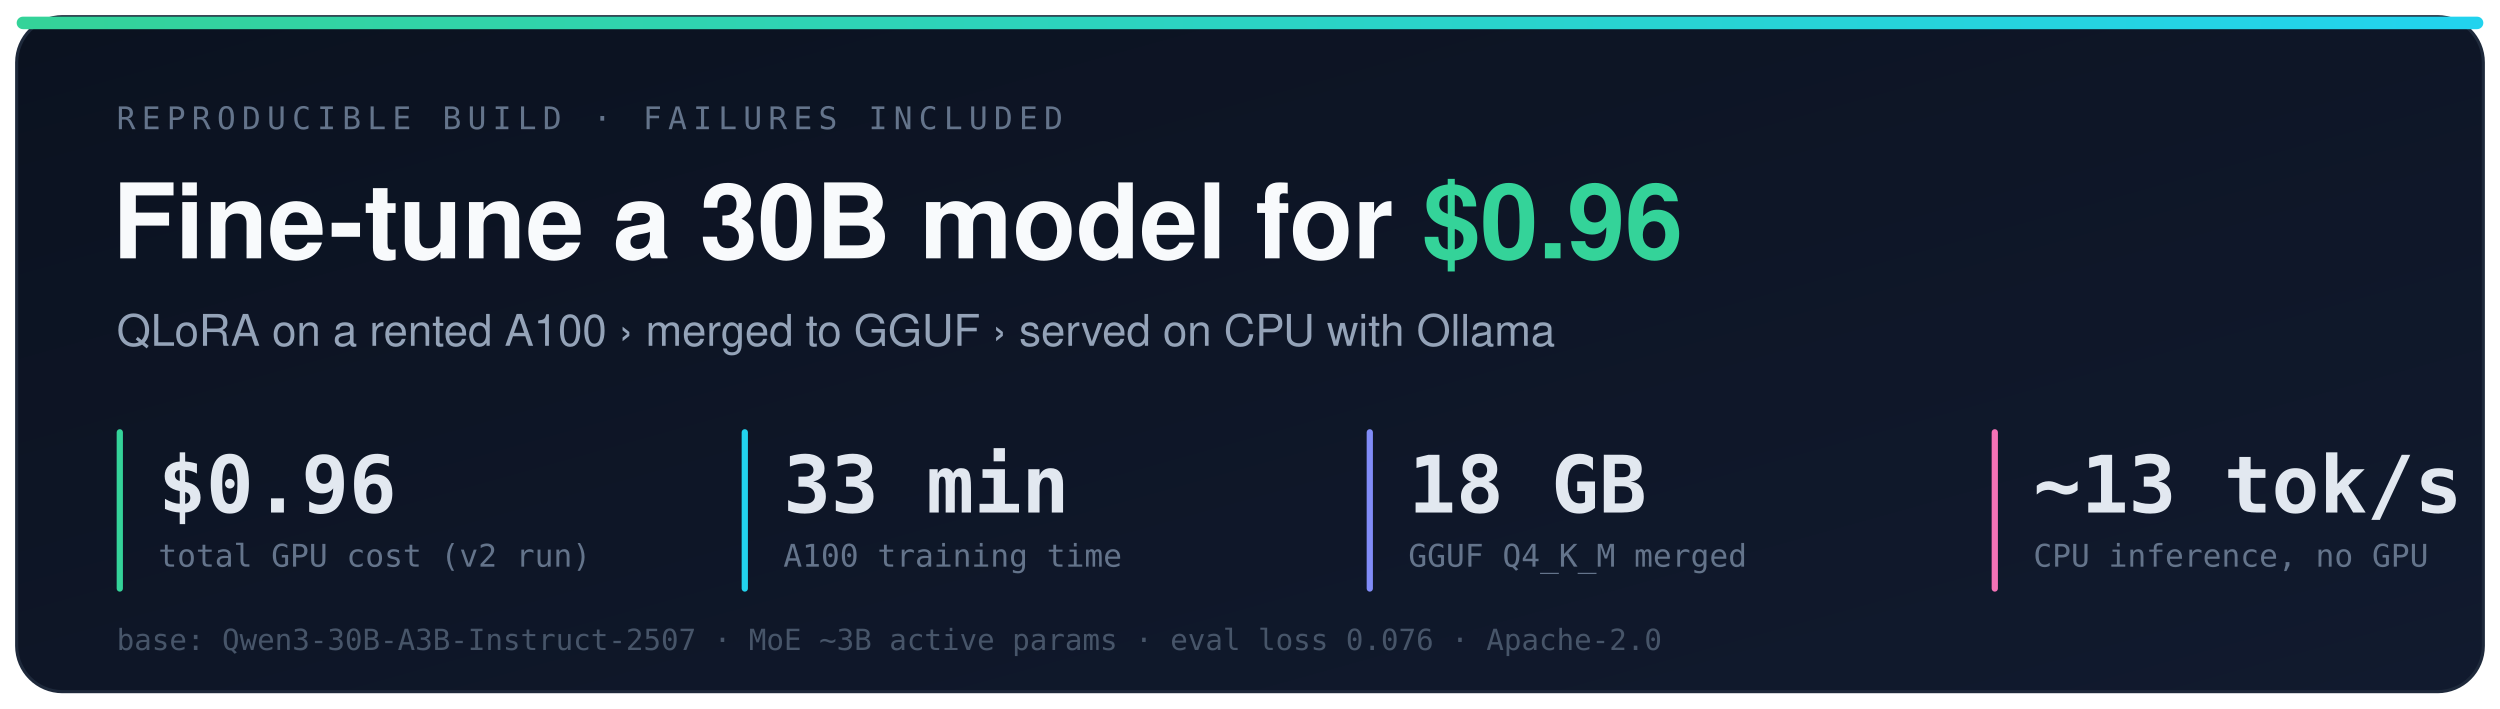
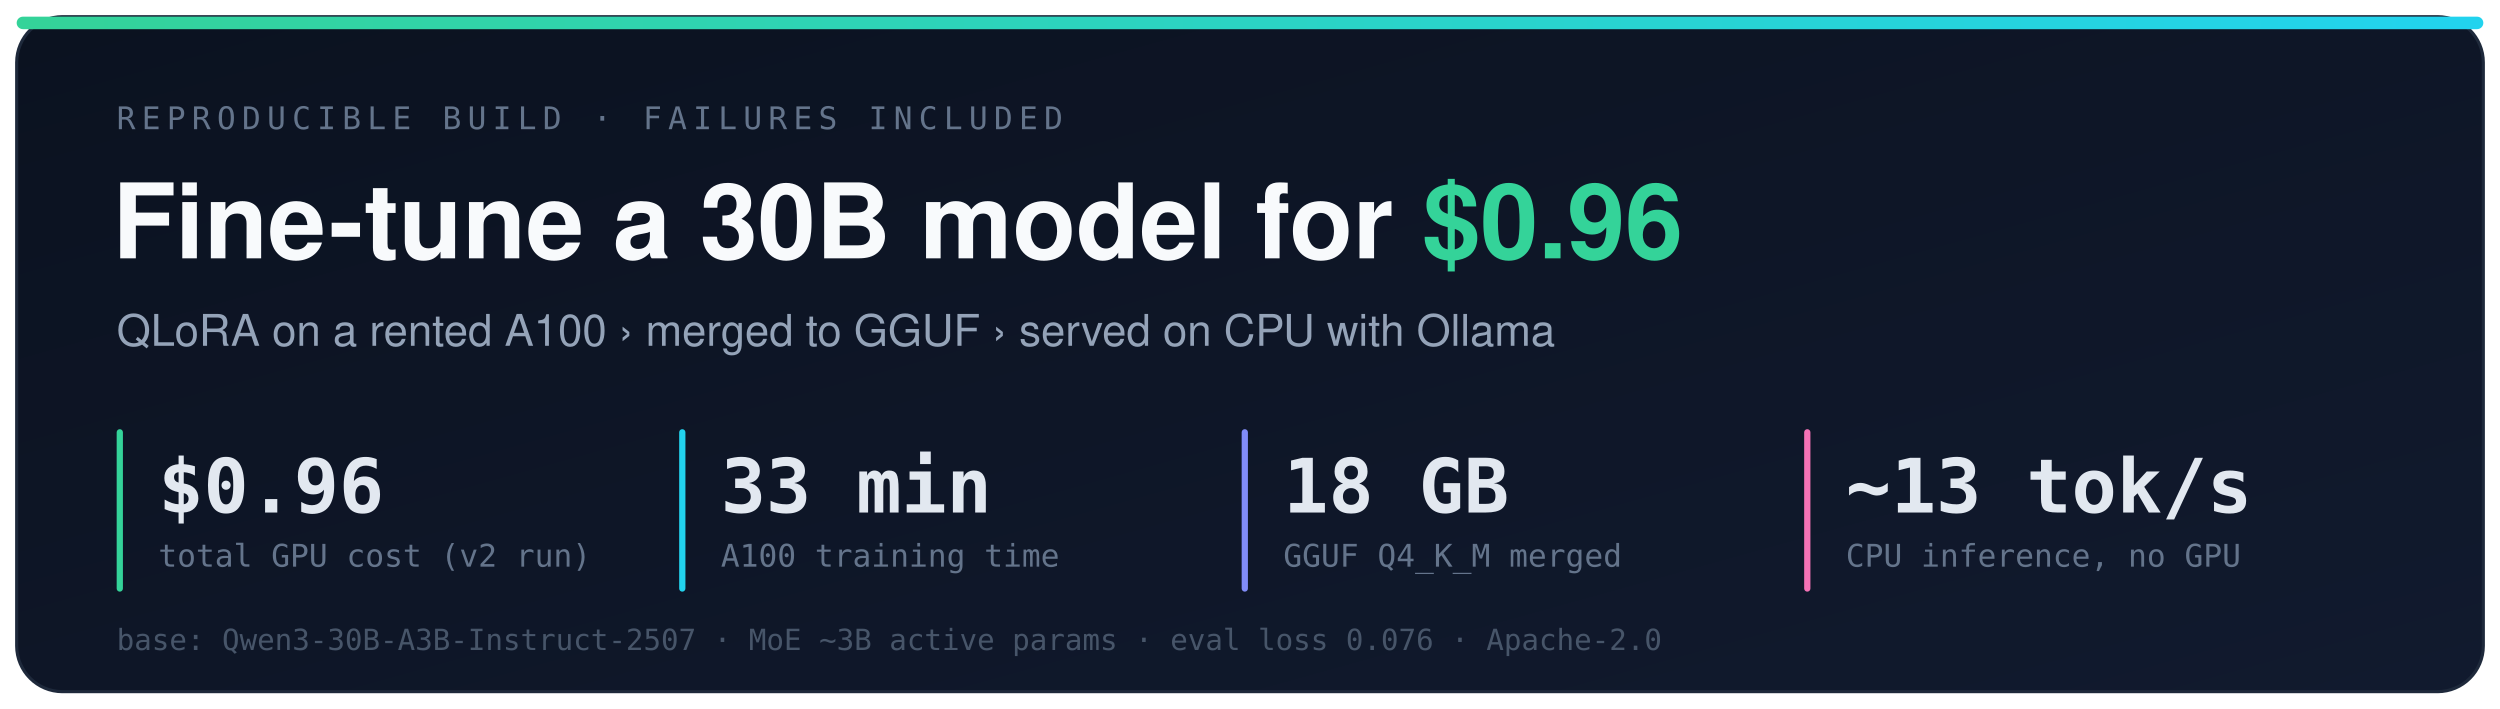
<svg xmlns="http://www.w3.org/2000/svg" viewBox="0 0 1200 340" width="1200" height="340" role="img" aria-label="Fine-tune a 30B model for $0.96 - QLoRA on a rented A100, merged to GGUF, served on CPU with Ollama">
  <defs>
    <linearGradient id="bg" x1="0" y1="0" x2="1" y2="1">
      <stop offset="0" stop-color="#0b1220" />
      <stop offset="1" stop-color="#111a2e" />
    </linearGradient>
    <linearGradient id="accent" x1="0" y1="0" x2="1" y2="0">
      <stop offset="0" stop-color="#34d399" />
      <stop offset="1" stop-color="#22d3ee" />
    </linearGradient>
  </defs>
  <rect x="8" y="8" width="1184" height="324" rx="22" fill="url(#bg)" stroke="#1e293b" stroke-width="1.5" />
  <rect x="8" y="8" width="1184" height="6" rx="3" fill="url(#accent)" />
  <text x="56" y="62" font-family="ui-monospace, SFMono-Regular, Menlo, monospace" font-size="15" letter-spacing="3" fill="#64748b">REPRODUCIBLE BUILD  ·  FAILURES INCLUDED</text>
  <text x="54" y="124" font-family="-apple-system, BlinkMacSystemFont, 'Segoe UI', Helvetica, Arial, sans-serif" font-size="50" font-weight="700" fill="#f8fafc">Fine-tune a 30B model for <tspan fill="#34d399">$0.96</tspan>
  </text>
  <text x="56" y="166" font-family="-apple-system, BlinkMacSystemFont, 'Segoe UI', Helvetica, Arial, sans-serif" font-size="21" fill="#94a3b8">QLoRA on a rented A100  ›  merged to GGUF  ›  served on CPU with Ollama</text>
  <g font-family="ui-monospace, SFMono-Regular, Menlo, monospace">
    <rect x="56" y="206" width="3" height="78" rx="1.5" fill="#34d399" />
-     <text x="76" y="246" font-size="38" font-weight="700" fill="#e2e8f0">$0.96</text>
+     <text x="76" y="246" font-size="36" font-weight="700" fill="#e2e8f0">$0.96</text>
    <text x="76" y="272" font-size="15" fill="#64748b">total GPU cost (v2 run)</text>
-     <rect x="356" y="206" width="3" height="78" rx="1.5" fill="#22d3ee" />
-     <text x="376" y="246" font-size="38" font-weight="700" fill="#e2e8f0">33 min</text>
-     <text x="376" y="272" font-size="15" fill="#64748b">A100 training time</text>
-     <rect x="656" y="206" width="3" height="78" rx="1.5" fill="#818cf8" />
-     <text x="676" y="246" font-size="38" font-weight="700" fill="#e2e8f0">18 GB</text>
-     <text x="676" y="272" font-size="15" fill="#64748b">GGUF Q4_K_M merged</text>
-     <rect x="956" y="206" width="3" height="78" rx="1.5" fill="#f472b6" />
-     <text x="976" y="246" font-size="38" font-weight="700" fill="#e2e8f0">~13 tok/s</text>
-     <text x="976" y="272" font-size="15" fill="#64748b">CPU inference, no GPU</text>
+     <rect x="326" y="206" width="3" height="78" rx="1.5" fill="#22d3ee" />
+     <text x="346" y="246" font-size="36" font-weight="700" fill="#e2e8f0">33 min</text>
+     <text x="346" y="272" font-size="15" fill="#64748b">A100 training time</text>
+     <rect x="596" y="206" width="3" height="78" rx="1.5" fill="#818cf8" />
+     <text x="616" y="246" font-size="36" font-weight="700" fill="#e2e8f0">18 GB</text>
+     <text x="616" y="272" font-size="15" fill="#64748b">GGUF Q4_K_M merged</text>
+     <rect x="866" y="206" width="3" height="78" rx="1.5" fill="#f472b6" />
+     <text x="886" y="246" font-size="36" font-weight="700" fill="#e2e8f0">~13 tok/s</text>
+     <text x="886" y="272" font-size="15" fill="#64748b">CPU inference, no GPU</text>
  </g>
  <text x="56" y="312" font-family="ui-monospace, SFMono-Regular, Menlo, monospace" font-size="14" fill="#475569">base: Qwen3-30B-A3B-Instruct-2507  ·  MoE ~3B active params  ·  eval loss 0.076  ·  Apache-2.0</text>
</svg>
